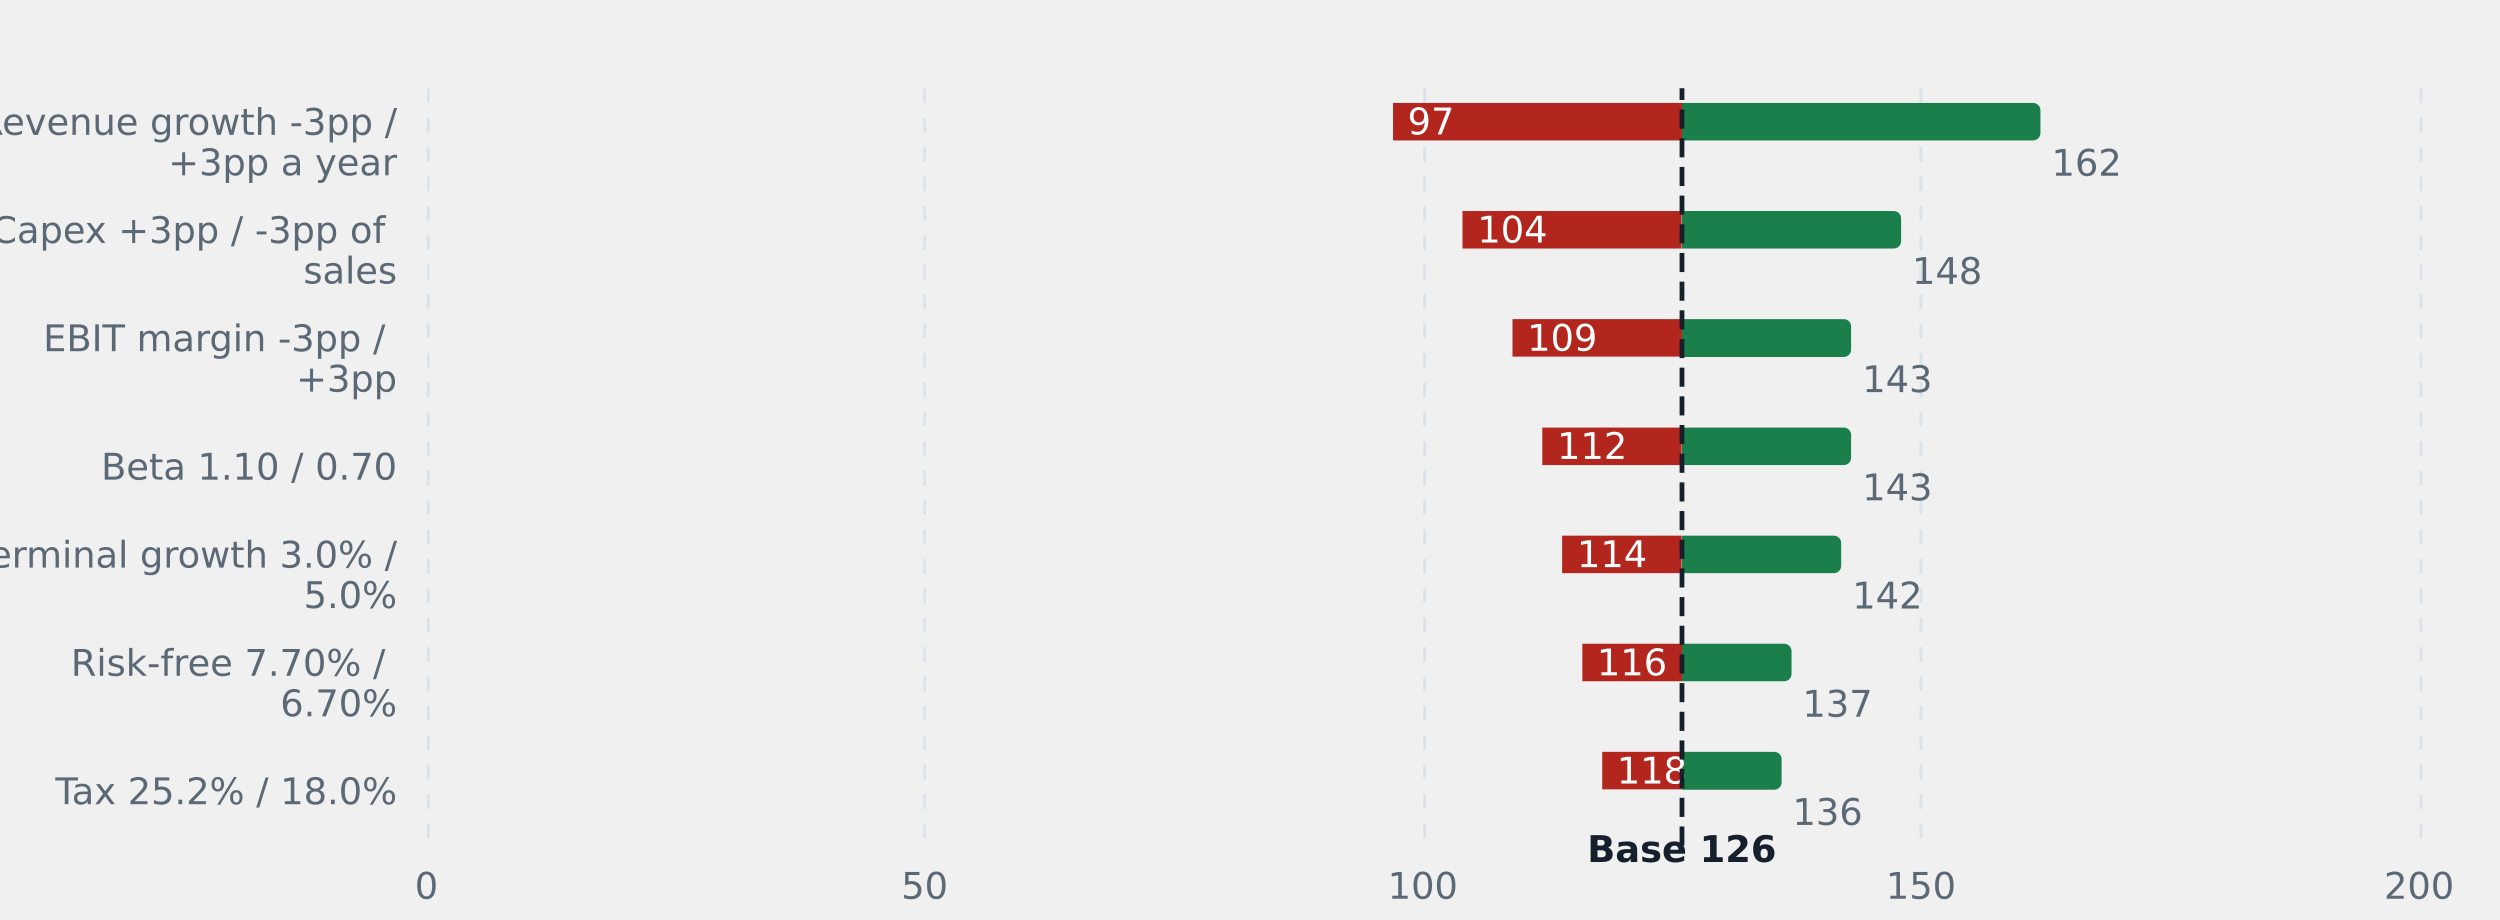
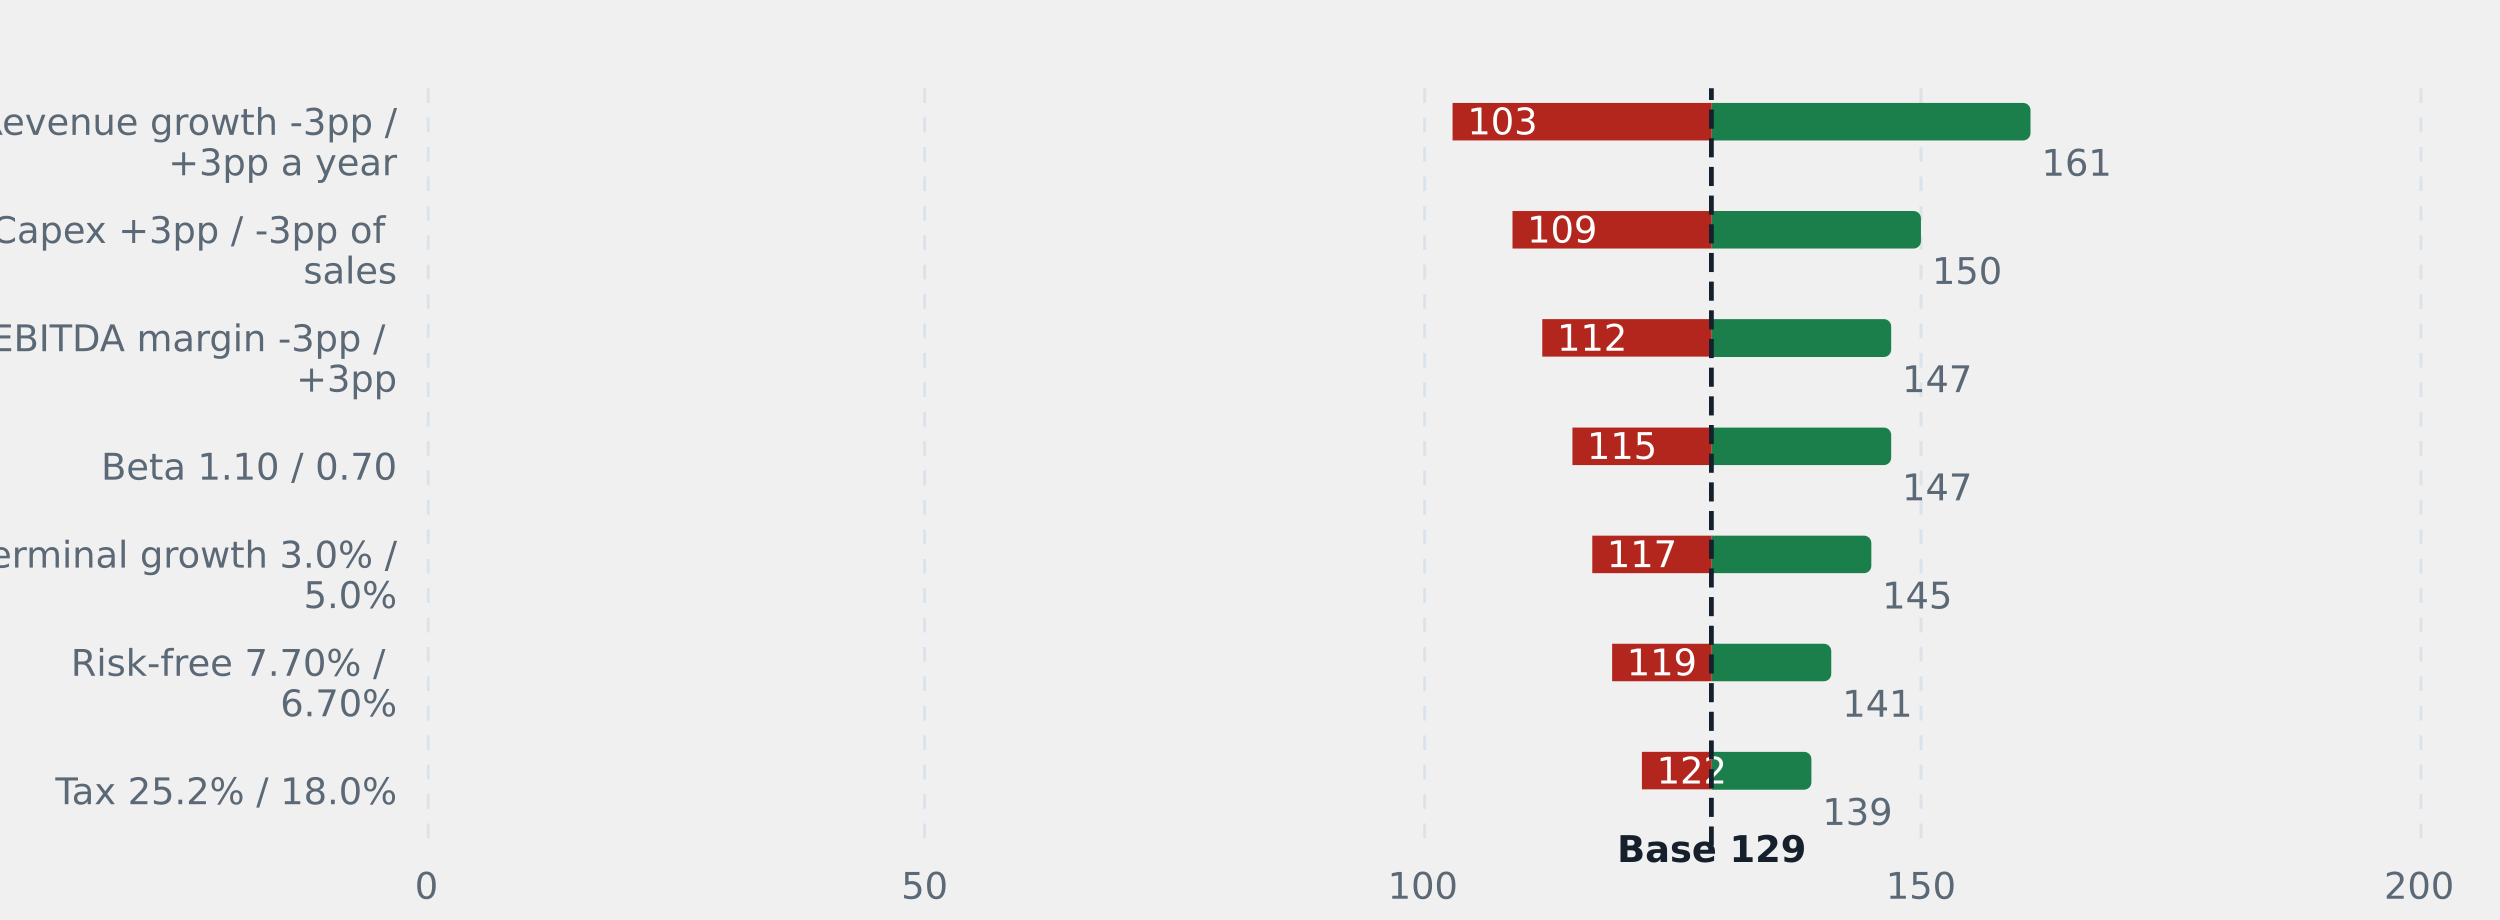
<svg xmlns="http://www.w3.org/2000/svg" preserveAspectRatio="xMidYMid meet" width="680" height="250" version="1.1" baseProfile="full" viewBox="0 0 680 250">
  <rect width="680" height="250" x="0" y="0" fill="none" />
  <path d="M116.5 24L116.5 230" fill="none" pointer-events="visible" stroke="#dbe3ea" stroke-width="0.8" stroke-dasharray="4,4" class="zr16-cls-72" />
  <path d="M251.5 24L251.5 230" fill="none" pointer-events="visible" stroke="#dbe3ea" stroke-width="0.8" stroke-dasharray="4,4" class="zr16-cls-72" />
  <path d="M387.5 24L387.5 230" fill="none" pointer-events="visible" stroke="#dbe3ea" stroke-width="0.8" stroke-dasharray="4,4" class="zr16-cls-72" />
  <path d="M522.5 24L522.5 230" fill="none" pointer-events="visible" stroke="#dbe3ea" stroke-width="0.8" stroke-dasharray="4,4" class="zr16-cls-72" />
  <path d="M658.5 24L658.5 230" fill="none" pointer-events="visible" stroke="#dbe3ea" stroke-width="0.8" stroke-dasharray="4,4" class="zr16-cls-72" />
  <path d="M-104 -5.5l104 0l0 11l-104 0Z" transform="translate(108 215.2857)" fill="none" pointer-events="visible" class="zr16-cls-72" />
  <text dominant-baseline="central" text-anchor="end" style="font-size:10px;font-family:Carlito, Calibri, 'DejaVu Sans', sans-serif;" xml:space="preserve" transform="translate(108 215.2857)" fill="#5b6875">Tax 25.2% / 18.0%</text>
  <path d="M-104 -11l104 0l0 22l-104 0Z" transform="translate(108 185.8571)" fill="none" pointer-events="visible" class="zr16-cls-72" />
  <text dominant-baseline="central" text-anchor="end" style="font-size:10px;font-family:Carlito, Calibri, 'DejaVu Sans', sans-serif;" xml:space="preserve" y="-5.5" transform="translate(108 185.8571)" fill="#5b6875">Risk-free 7.70% / </text>
  <text dominant-baseline="central" text-anchor="end" style="font-size:10px;font-family:Carlito, Calibri, 'DejaVu Sans', sans-serif;" y="5.5" transform="translate(108 185.8571)" fill="#5b6875">6.70%</text>
  <path d="M-104 -11l104 0l0 22l-104 0Z" transform="translate(108 156.4286)" fill="none" pointer-events="visible" class="zr16-cls-72" />
  <text dominant-baseline="central" text-anchor="end" style="font-size:10px;font-family:Carlito, Calibri, 'DejaVu Sans', sans-serif;" xml:space="preserve" y="-5.5" transform="translate(108 156.4286)" fill="#5b6875">Terminal growth 3.0% /</text>
  <text dominant-baseline="central" text-anchor="end" style="font-size:10px;font-family:Carlito, Calibri, 'DejaVu Sans', sans-serif;" xml:space="preserve" y="5.5" transform="translate(108 156.4286)" fill="#5b6875"> 5.0%</text>
  <path d="M-104 -5.5l104 0l0 11l-104 0Z" transform="translate(108 127)" fill="none" pointer-events="visible" class="zr16-cls-72" />
  <text dominant-baseline="central" text-anchor="end" style="font-size:10px;font-family:Carlito, Calibri, 'DejaVu Sans', sans-serif;" xml:space="preserve" transform="translate(108 127)" fill="#5b6875">Beta 1.10 / 0.70</text>
  <path d="M-104 -11l104 0l0 22l-104 0Z" transform="translate(108 97.5714)" fill="none" pointer-events="visible" class="zr16-cls-72" />
-   <text dominant-baseline="central" text-anchor="end" style="font-size:10px;font-family:Carlito, Calibri, 'DejaVu Sans', sans-serif;" xml:space="preserve" y="-5.5" transform="translate(108 97.5714)" fill="#5b6875">EBIT margin -3pp / </text>
+   <text dominant-baseline="central" text-anchor="end" style="font-size:10px;font-family:Carlito, Calibri, 'DejaVu Sans', sans-serif;" xml:space="preserve" y="-5.5" transform="translate(108 97.5714)" fill="#5b6875">EBITDA margin -3pp / </text>
  <text dominant-baseline="central" text-anchor="end" style="font-size:10px;font-family:Carlito, Calibri, 'DejaVu Sans', sans-serif;" y="5.5" transform="translate(108 97.5714)" fill="#5b6875">+3pp</text>
  <path d="M-104 -11l104 0l0 22l-104 0Z" transform="translate(108 68.1429)" fill="none" pointer-events="visible" class="zr16-cls-72" />
  <text dominant-baseline="central" text-anchor="end" style="font-size:10px;font-family:Carlito, Calibri, 'DejaVu Sans', sans-serif;" xml:space="preserve" y="-5.5" transform="translate(108 68.1429)" fill="#5b6875">Capex +3pp / -3pp of </text>
  <text dominant-baseline="central" text-anchor="end" style="font-size:10px;font-family:Carlito, Calibri, 'DejaVu Sans', sans-serif;" y="5.5" transform="translate(108 68.1429)" fill="#5b6875">sales</text>
  <path d="M-104 -11l104 0l0 22l-104 0Z" transform="translate(108 38.7143)" fill="none" pointer-events="visible" class="zr16-cls-72" />
  <text dominant-baseline="central" text-anchor="end" style="font-size:10px;font-family:Carlito, Calibri, 'DejaVu Sans', sans-serif;" xml:space="preserve" y="-5.5" transform="translate(108 38.7143)" fill="#5b6875">Revenue growth -3pp /</text>
  <text dominant-baseline="central" text-anchor="end" style="font-size:10px;font-family:Carlito, Calibri, 'DejaVu Sans', sans-serif;" xml:space="preserve" y="5.5" transform="translate(108 38.7143)" fill="#5b6875"> +3pp a year</text>
  <text dominant-baseline="central" text-anchor="middle" style="font-size:10px;font-family:Carlito, Calibri, 'DejaVu Sans', sans-serif;" y="5" transform="translate(116 236)" fill="#5b6875">0</text>
  <text dominant-baseline="central" text-anchor="middle" style="font-size:10px;font-family:Carlito, Calibri, 'DejaVu Sans', sans-serif;" y="5" transform="translate(251.5 236)" fill="#5b6875">50</text>
  <text dominant-baseline="central" text-anchor="middle" style="font-size:10px;font-family:Carlito, Calibri, 'DejaVu Sans', sans-serif;" y="5" transform="translate(387 236)" fill="#5b6875">100</text>
  <text dominant-baseline="central" text-anchor="middle" style="font-size:10px;font-family:Carlito, Calibri, 'DejaVu Sans', sans-serif;" y="5" transform="translate(522.5 236)" fill="#5b6875">150</text>
  <text dominant-baseline="central" text-anchor="middle" style="font-size:10px;font-family:Carlito, Calibri, 'DejaVu Sans', sans-serif;" y="5" transform="translate(658 236)" fill="#5b6875">200</text>
-   <path d="M116 204.5l319.8 0l0 10.2l-319.8 0Z" fill="none" pointer-events="visible" ecmeta_series_index="0" ecmeta_data_index="0" ecmeta_ssr_type="chart" ecmeta_silent="true" class="zr16-cls-72" />
-   <path d="M116 175.1l314.4 0l0 10.2l-314.4 0Z" fill="none" pointer-events="visible" ecmeta_series_index="0" ecmeta_data_index="1" ecmeta_ssr_type="chart" ecmeta_silent="true" class="zr16-cls-72" />
-   <path d="M116 145.7l308.9 0l0 10.2l-308.9 0Z" fill="none" pointer-events="visible" ecmeta_series_index="0" ecmeta_data_index="2" ecmeta_ssr_type="chart" ecmeta_silent="true" class="zr16-cls-72" />
-   <path d="M116 116.3l303.5 0l0 10.2l-303.5 0Z" fill="none" pointer-events="visible" ecmeta_series_index="0" ecmeta_data_index="3" ecmeta_ssr_type="chart" ecmeta_silent="true" class="zr16-cls-72" />
-   <path d="M116 86.8l295.4 0l0 10.2l-295.4 0Z" fill="none" pointer-events="visible" ecmeta_series_index="0" ecmeta_data_index="4" ecmeta_ssr_type="chart" ecmeta_silent="true" class="zr16-cls-72" />
-   <path d="M116 57.4l281.8 0l0 10.2l-281.8 0Z" fill="none" pointer-events="visible" ecmeta_series_index="0" ecmeta_data_index="5" ecmeta_ssr_type="chart" ecmeta_silent="true" class="zr16-cls-72" />
-   <path d="M116 28l262.9 0l0 10.2l-262.9 0Z" fill="none" pointer-events="visible" ecmeta_series_index="0" ecmeta_data_index="6" ecmeta_ssr_type="chart" ecmeta_silent="true" class="zr16-cls-72" />
-   <path d="M435.8 204.5l21.7 0l0 10.2l-21.7 0Z" fill="#b3261e" ecmeta_series_index="1" ecmeta_data_index="0" ecmeta_ssr_type="chart" class="zr16-cls-73" />
-   <path d="M430.4 175.1l27.1 0l0 10.2l-27.1 0Z" fill="#b3261e" ecmeta_series_index="1" ecmeta_data_index="1" ecmeta_ssr_type="chart" class="zr16-cls-73" />
-   <path d="M424.9 145.7l32.5 0l0 10.2l-32.5 0Z" fill="#b3261e" ecmeta_series_index="1" ecmeta_data_index="2" ecmeta_ssr_type="chart" class="zr16-cls-73" />
-   <path d="M419.5 116.3l37.9 0l0 10.2l-37.9 0Z" fill="#b3261e" ecmeta_series_index="1" ecmeta_data_index="3" ecmeta_ssr_type="chart" class="zr16-cls-73" />
-   <path d="M411.4 86.8l46.1 0l0 10.2l-46.1 0Z" fill="#b3261e" ecmeta_series_index="1" ecmeta_data_index="4" ecmeta_ssr_type="chart" class="zr16-cls-73" />
-   <path d="M397.8 57.4l59.6 0l0 10.2l-59.6 0Z" fill="#b3261e" ecmeta_series_index="1" ecmeta_data_index="5" ecmeta_ssr_type="chart" class="zr16-cls-73" />
-   <path d="M378.9 28l78.6 0l0 10.2l-78.6 0Z" fill="#b3261e" ecmeta_series_index="1" ecmeta_data_index="6" ecmeta_ssr_type="chart" class="zr16-cls-73" />
-   <path d="M457.5 204.5L482.6 204.5A2 2 0 0 1 484.6 206.5L484.6 212.8A2 2 0 0 1 482.6 214.8L457.5 214.8L457.5 204.5Z" fill="#1a7f4b" ecmeta_series_index="2" ecmeta_data_index="0" ecmeta_ssr_type="chart" class="zr16-cls-74" />
-   <path d="M457.5 175.1L485.3 175.1A2 2 0 0 1 487.3 177.1L487.3 183.3A2 2 0 0 1 485.3 185.3L457.5 185.3L457.5 175.1Z" fill="#1a7f4b" ecmeta_series_index="2" ecmeta_data_index="1" ecmeta_ssr_type="chart" class="zr16-cls-74" />
-   <path d="M457.5 145.7L498.8 145.7A2 2 0 0 1 500.8 147.7L500.8 153.9A2 2 0 0 1 498.8 155.9L457.5 155.9L457.5 145.7Z" fill="#1a7f4b" ecmeta_series_index="2" ecmeta_data_index="2" ecmeta_ssr_type="chart" class="zr16-cls-74" />
-   <path d="M457.5 116.3L501.5 116.3A2 2 0 0 1 503.5 118.3L503.5 124.5A2 2 0 0 1 501.5 126.5L457.5 126.5L457.5 116.3Z" fill="#1a7f4b" ecmeta_series_index="2" ecmeta_data_index="3" ecmeta_ssr_type="chart" class="zr16-cls-74" />
-   <path d="M457.5 86.8L501.5 86.8A2 2 0 0 1 503.5 88.8L503.5 95.1A2 2 0 0 1 501.5 97.1L457.5 97.1L457.5 86.8Z" fill="#1a7f4b" ecmeta_series_index="2" ecmeta_data_index="4" ecmeta_ssr_type="chart" class="zr16-cls-74" />
-   <path d="M457.5 57.4L515.1 57.4A2 2 0 0 1 517.1 59.4L517.1 65.6A2 2 0 0 1 515.1 67.6L457.5 67.6L457.5 57.4Z" fill="#1a7f4b" ecmeta_series_index="2" ecmeta_data_index="5" ecmeta_ssr_type="chart" class="zr16-cls-74" />
-   <path d="M457.5 28L553 28A2 2 0 0 1 555 30L555 36.2A2 2 0 0 1 553 38.2L457.5 38.2L457.5 28Z" fill="#1a7f4b" ecmeta_series_index="2" ecmeta_data_index="6" ecmeta_ssr_type="chart" class="zr16-cls-74" />
-   <path d="M116 215.8l368.6 0l0 10.2l-368.6 0Z" fill="none" pointer-events="visible" ecmeta_series_index="3" ecmeta_data_index="0" ecmeta_ssr_type="chart" ecmeta_silent="true" class="zr16-cls-72" />
-   <path d="M116 186.4l371.3 0l0 10.2l-371.3 0Z" fill="none" pointer-events="visible" ecmeta_series_index="3" ecmeta_data_index="1" ecmeta_ssr_type="chart" ecmeta_silent="true" class="zr16-cls-72" />
-   <path d="M116 156.9l384.8 0l0 10.2l-384.8 0Z" fill="none" pointer-events="visible" ecmeta_series_index="3" ecmeta_data_index="2" ecmeta_ssr_type="chart" ecmeta_silent="true" class="zr16-cls-72" />
-   <path d="M116 127.5l387.5 0l0 10.2l-387.5 0Z" fill="none" pointer-events="visible" ecmeta_series_index="3" ecmeta_data_index="3" ecmeta_ssr_type="chart" ecmeta_silent="true" class="zr16-cls-72" />
-   <path d="M116 98.1l387.5 0l0 10.2l-387.5 0Z" fill="none" pointer-events="visible" ecmeta_series_index="3" ecmeta_data_index="4" ecmeta_ssr_type="chart" ecmeta_silent="true" class="zr16-cls-72" />
-   <path d="M116 68.7l401.1 0l0 10.2l-401.1 0Z" fill="none" pointer-events="visible" ecmeta_series_index="3" ecmeta_data_index="5" ecmeta_ssr_type="chart" ecmeta_silent="true" class="zr16-cls-72" />
-   <path d="M116 39.2l439 0l0 10.2l-439 0Z" fill="none" pointer-events="visible" ecmeta_series_index="3" ecmeta_data_index="6" ecmeta_ssr_type="chart" ecmeta_silent="true" class="zr16-cls-72" />
-   <text dominant-baseline="central" text-anchor="start" style="font-size:10px;font-family:Carlito, Calibri, 'DejaVu Sans', sans-serif;" transform="translate(439.78 209.6593)" fill="#fff">118</text>
-   <text dominant-baseline="central" text-anchor="start" style="font-size:10px;font-family:Carlito, Calibri, 'DejaVu Sans', sans-serif;" transform="translate(434.36 180.2307)" fill="#fff">116</text>
-   <text dominant-baseline="central" text-anchor="start" style="font-size:10px;font-family:Carlito, Calibri, 'DejaVu Sans', sans-serif;" transform="translate(428.94 150.8021)" fill="#fff">114</text>
-   <text dominant-baseline="central" text-anchor="start" style="font-size:10px;font-family:Carlito, Calibri, 'DejaVu Sans', sans-serif;" transform="translate(423.52 121.3735)" fill="#fff">112</text>
-   <text dominant-baseline="central" text-anchor="start" style="font-size:10px;font-family:Carlito, Calibri, 'DejaVu Sans', sans-serif;" transform="translate(415.39 91.945)" fill="#fff">109</text>
-   <text dominant-baseline="central" text-anchor="start" style="font-size:10px;font-family:Carlito, Calibri, 'DejaVu Sans', sans-serif;" transform="translate(401.84 62.5164)" fill="#fff">104</text>
-   <text dominant-baseline="central" text-anchor="start" style="font-size:10px;font-family:Carlito, Calibri, 'DejaVu Sans', sans-serif;" transform="translate(382.87 33.0878)" fill="#fff">97</text>
-   <text dominant-baseline="central" text-anchor="start" style="font-size:10px;font-family:Carlito, Calibri, 'DejaVu Sans', sans-serif;" transform="translate(487.56 220.9122)" fill="#5b6875">136</text>
-   <text dominant-baseline="central" text-anchor="start" style="font-size:10px;font-family:Carlito, Calibri, 'DejaVu Sans', sans-serif;" transform="translate(490.27 191.4836)" fill="#5b6875">137</text>
-   <text dominant-baseline="central" text-anchor="start" style="font-size:10px;font-family:Carlito, Calibri, 'DejaVu Sans', sans-serif;" transform="translate(503.82 162.055)" fill="#5b6875">142</text>
-   <text dominant-baseline="central" text-anchor="start" style="font-size:10px;font-family:Carlito, Calibri, 'DejaVu Sans', sans-serif;" transform="translate(506.53 132.6265)" fill="#5b6875">143</text>
-   <text dominant-baseline="central" text-anchor="start" style="font-size:10px;font-family:Carlito, Calibri, 'DejaVu Sans', sans-serif;" transform="translate(506.53 103.1979)" fill="#5b6875">143</text>
-   <text dominant-baseline="central" text-anchor="start" style="font-size:10px;font-family:Carlito, Calibri, 'DejaVu Sans', sans-serif;" transform="translate(520.08 73.7693)" fill="#5b6875">148</text>
-   <text dominant-baseline="central" text-anchor="start" style="font-size:10px;font-family:Carlito, Calibri, 'DejaVu Sans', sans-serif;" transform="translate(558.02 44.3407)" fill="#5b6875">162</text>
-   <path d="M457.5 230L457.5 24" fill="none" pointer-events="visible" stroke="#16202c" stroke-width="1.3" stroke-dasharray="5.2,2.6" ecmeta_series_index="2" ecmeta_data_index="0" ecmeta_ssr_type="chart" ecmeta_silent="true" class="zr16-cls-72" />
-   <text dominant-baseline="central" text-anchor="middle" style="font-size:10px;font-family:Carlito, Calibri, 'DejaVu Sans', sans-serif;font-weight:700;" xml:space="preserve" y="-5" transform="translate(457.46 236)" fill="#16202c">Base 126</text>
+   <path d="M116 204.5l330.6 0l0 10.2l-330.6 0Z" fill="none" pointer-events="visible" ecmeta_series_index="0" ecmeta_data_index="0" ecmeta_ssr_type="chart" ecmeta_silent="true" class="zr16-cls-72" />
+   <path d="M116 175.1l322.5 0l0 10.2l-322.5 0Z" fill="none" pointer-events="visible" ecmeta_series_index="0" ecmeta_data_index="1" ecmeta_ssr_type="chart" ecmeta_silent="true" class="zr16-cls-72" />
+   <path d="M116 145.7l317.1 0l0 10.2l-317.1 0Z" fill="none" pointer-events="visible" ecmeta_series_index="0" ecmeta_data_index="2" ecmeta_ssr_type="chart" ecmeta_silent="true" class="zr16-cls-72" />
+   <path d="M116 116.3l311.7 0l0 10.2l-311.6 0Z" fill="none" pointer-events="visible" ecmeta_series_index="0" ecmeta_data_index="3" ecmeta_ssr_type="chart" ecmeta_silent="true" class="zr16-cls-72" />
+   <path d="M116 86.8l303.5 0l0 10.2l-303.5 0Z" fill="none" pointer-events="visible" ecmeta_series_index="0" ecmeta_data_index="4" ecmeta_ssr_type="chart" ecmeta_silent="true" class="zr16-cls-72" />
+   <path d="M116 57.4l295.4 0l0 10.2l-295.4 0Z" fill="none" pointer-events="visible" ecmeta_series_index="0" ecmeta_data_index="5" ecmeta_ssr_type="chart" ecmeta_silent="true" class="zr16-cls-72" />
+   <path d="M116 28l279.1 0l0 10.2l-279.1 0Z" fill="none" pointer-events="visible" ecmeta_series_index="0" ecmeta_data_index="6" ecmeta_ssr_type="chart" ecmeta_silent="true" class="zr16-cls-72" />
+   <path d="M446.6 204.5l19 0l0 10.2l-19 0Z" fill="#b3261e" ecmeta_series_index="1" ecmeta_data_index="0" ecmeta_ssr_type="chart" class="zr16-cls-73" />
+   <path d="M438.5 175.1l27.1 0l0 10.2l-27.1 0Z" fill="#b3261e" ecmeta_series_index="1" ecmeta_data_index="1" ecmeta_ssr_type="chart" class="zr16-cls-73" />
+   <path d="M433.1 145.7l32.5 0l0 10.2l-32.5 0Z" fill="#b3261e" ecmeta_series_index="1" ecmeta_data_index="2" ecmeta_ssr_type="chart" class="zr16-cls-73" />
+   <path d="M427.7 116.3l37.9 0l0 10.2l-37.9 0Z" fill="#b3261e" ecmeta_series_index="1" ecmeta_data_index="3" ecmeta_ssr_type="chart" class="zr16-cls-73" />
+   <path d="M419.5 86.8l46.1 0l0 10.2l-46.1 0Z" fill="#b3261e" ecmeta_series_index="1" ecmeta_data_index="4" ecmeta_ssr_type="chart" class="zr16-cls-73" />
+   <path d="M411.4 57.4l54.2 0l0 10.2l-54.2 0Z" fill="#b3261e" ecmeta_series_index="1" ecmeta_data_index="5" ecmeta_ssr_type="chart" class="zr16-cls-73" />
+   <path d="M395.1 28l70.5 0l0 10.2l-70.5 0Z" fill="#b3261e" ecmeta_series_index="1" ecmeta_data_index="6" ecmeta_ssr_type="chart" class="zr16-cls-73" />
+   <path d="M465.6 204.5L490.7 204.5A2 2 0 0 1 492.7 206.5L492.7 212.8A2 2 0 0 1 490.7 214.8L465.6 214.8L465.6 204.5Z" fill="#1a7f4b" ecmeta_series_index="2" ecmeta_data_index="0" ecmeta_ssr_type="chart" class="zr16-cls-74" />
+   <path d="M465.6 175.1L496.1 175.1A2 2 0 0 1 498.1 177.1L498.1 183.3A2 2 0 0 1 496.1 185.3L465.6 185.3L465.6 175.1Z" fill="#1a7f4b" ecmeta_series_index="2" ecmeta_data_index="1" ecmeta_ssr_type="chart" class="zr16-cls-74" />
+   <path d="M465.6 145.7L507 145.7A2 2 0 0 1 509 147.7L509 153.9A2 2 0 0 1 507 155.9L465.6 155.9L465.6 145.7Z" fill="#1a7f4b" ecmeta_series_index="2" ecmeta_data_index="2" ecmeta_ssr_type="chart" class="zr16-cls-74" />
+   <path d="M465.6 116.3L512.4 116.3A2 2 0 0 1 514.4 118.3L514.4 124.5A2 2 0 0 1 512.4 126.5L465.6 126.5L465.6 116.3Z" fill="#1a7f4b" ecmeta_series_index="2" ecmeta_data_index="3" ecmeta_ssr_type="chart" class="zr16-cls-74" />
+   <path d="M465.6 86.8L512.4 86.8A2 2 0 0 1 514.4 88.8L514.4 95.1A2 2 0 0 1 512.4 97.1L465.6 97.1L465.6 86.8Z" fill="#1a7f4b" ecmeta_series_index="2" ecmeta_data_index="4" ecmeta_ssr_type="chart" class="zr16-cls-74" />
+   <path d="M465.6 57.4L520.5 57.4A2 2 0 0 1 522.5 59.4L522.5 65.6A2 2 0 0 1 520.5 67.6L465.6 67.6L465.6 57.4Z" fill="#1a7f4b" ecmeta_series_index="2" ecmeta_data_index="5" ecmeta_ssr_type="chart" class="zr16-cls-74" />
+   <path d="M465.6 28L550.3 28A2 2 0 0 1 552.3 30L552.3 36.2A2 2 0 0 1 550.3 38.2L465.6 38.2L465.6 28Z" fill="#1a7f4b" ecmeta_series_index="2" ecmeta_data_index="6" ecmeta_ssr_type="chart" class="zr16-cls-74" />
+   <path d="M116 215.8l376.7 0l0 10.2l-376.7 0Z" fill="none" pointer-events="visible" ecmeta_series_index="3" ecmeta_data_index="0" ecmeta_ssr_type="chart" ecmeta_silent="true" class="zr16-cls-72" />
+   <path d="M116 186.4l382.1 0l0 10.2l-382.1 0Z" fill="none" pointer-events="visible" ecmeta_series_index="3" ecmeta_data_index="1" ecmeta_ssr_type="chart" ecmeta_silent="true" class="zr16-cls-72" />
+   <path d="M116 156.9l393 0l0 10.2l-392.9 0Z" fill="none" pointer-events="visible" ecmeta_series_index="3" ecmeta_data_index="2" ecmeta_ssr_type="chart" ecmeta_silent="true" class="zr16-cls-72" />
+   <path d="M116 127.5l398.4 0l0 10.2l-398.4 0Z" fill="none" pointer-events="visible" ecmeta_series_index="3" ecmeta_data_index="3" ecmeta_ssr_type="chart" ecmeta_silent="true" class="zr16-cls-72" />
+   <path d="M116 98.1l398.4 0l0 10.2l-398.4 0Z" fill="none" pointer-events="visible" ecmeta_series_index="3" ecmeta_data_index="4" ecmeta_ssr_type="chart" ecmeta_silent="true" class="zr16-cls-72" />
+   <path d="M116 68.7l406.5 0l0 10.2l-406.5 0Z" fill="none" pointer-events="visible" ecmeta_series_index="3" ecmeta_data_index="5" ecmeta_ssr_type="chart" ecmeta_silent="true" class="zr16-cls-72" />
+   <path d="M116 39.2l436.3 0l0 10.2l-436.3 0Z" fill="none" pointer-events="visible" ecmeta_series_index="3" ecmeta_data_index="6" ecmeta_ssr_type="chart" ecmeta_silent="true" class="zr16-cls-72" />
+   <text dominant-baseline="central" text-anchor="start" style="font-size:10px;font-family:Carlito, Calibri, 'DejaVu Sans', sans-serif;" transform="translate(450.62 209.6593)" fill="#fff">122</text>
+   <text dominant-baseline="central" text-anchor="start" style="font-size:10px;font-family:Carlito, Calibri, 'DejaVu Sans', sans-serif;" transform="translate(442.49 180.2307)" fill="#fff">119</text>
+   <text dominant-baseline="central" text-anchor="start" style="font-size:10px;font-family:Carlito, Calibri, 'DejaVu Sans', sans-serif;" transform="translate(437.07 150.8021)" fill="#fff">117</text>
+   <text dominant-baseline="central" text-anchor="start" style="font-size:10px;font-family:Carlito, Calibri, 'DejaVu Sans', sans-serif;" transform="translate(431.65 121.3735)" fill="#fff">115</text>
+   <text dominant-baseline="central" text-anchor="start" style="font-size:10px;font-family:Carlito, Calibri, 'DejaVu Sans', sans-serif;" transform="translate(423.52 91.945)" fill="#fff">112</text>
+   <text dominant-baseline="central" text-anchor="start" style="font-size:10px;font-family:Carlito, Calibri, 'DejaVu Sans', sans-serif;" transform="translate(415.39 62.5164)" fill="#fff">109</text>
+   <text dominant-baseline="central" text-anchor="start" style="font-size:10px;font-family:Carlito, Calibri, 'DejaVu Sans', sans-serif;" transform="translate(399.13 33.0878)" fill="#fff">103</text>
+   <text dominant-baseline="central" text-anchor="start" style="font-size:10px;font-family:Carlito, Calibri, 'DejaVu Sans', sans-serif;" transform="translate(495.69 220.9122)" fill="#5b6875">139</text>
+   <text dominant-baseline="central" text-anchor="start" style="font-size:10px;font-family:Carlito, Calibri, 'DejaVu Sans', sans-serif;" transform="translate(501.11 191.4836)" fill="#5b6875">141</text>
+   <text dominant-baseline="central" text-anchor="start" style="font-size:10px;font-family:Carlito, Calibri, 'DejaVu Sans', sans-serif;" transform="translate(511.95 162.055)" fill="#5b6875">145</text>
+   <text dominant-baseline="central" text-anchor="start" style="font-size:10px;font-family:Carlito, Calibri, 'DejaVu Sans', sans-serif;" transform="translate(517.37 132.6265)" fill="#5b6875">147</text>
+   <text dominant-baseline="central" text-anchor="start" style="font-size:10px;font-family:Carlito, Calibri, 'DejaVu Sans', sans-serif;" transform="translate(517.37 103.1979)" fill="#5b6875">147</text>
+   <text dominant-baseline="central" text-anchor="start" style="font-size:10px;font-family:Carlito, Calibri, 'DejaVu Sans', sans-serif;" transform="translate(525.5 73.7693)" fill="#5b6875">150</text>
+   <text dominant-baseline="central" text-anchor="start" style="font-size:10px;font-family:Carlito, Calibri, 'DejaVu Sans', sans-serif;" transform="translate(555.31 44.3407)" fill="#5b6875">161</text>
+   <path d="M465.5 230L465.5 24" fill="none" pointer-events="visible" stroke="#16202c" stroke-width="1.3" stroke-dasharray="5.2,2.6" ecmeta_series_index="2" ecmeta_data_index="0" ecmeta_ssr_type="chart" ecmeta_silent="true" class="zr16-cls-72" />
+   <text dominant-baseline="central" text-anchor="middle" style="font-size:10px;font-family:Carlito, Calibri, 'DejaVu Sans', sans-serif;font-weight:700;" xml:space="preserve" y="-5" transform="translate(465.59 236)" fill="#16202c">Base 129</text>
  <style>
.zr16-cls-72:hover {
pointer-events:none;
}
.zr16-cls-73:hover {
cursor:pointer;
fill:rgba(196,41,33,1);
}
.zr16-cls-74:hover {
cursor:pointer;
fill:rgba(28,139,82,1);
}



</style>
</svg>
